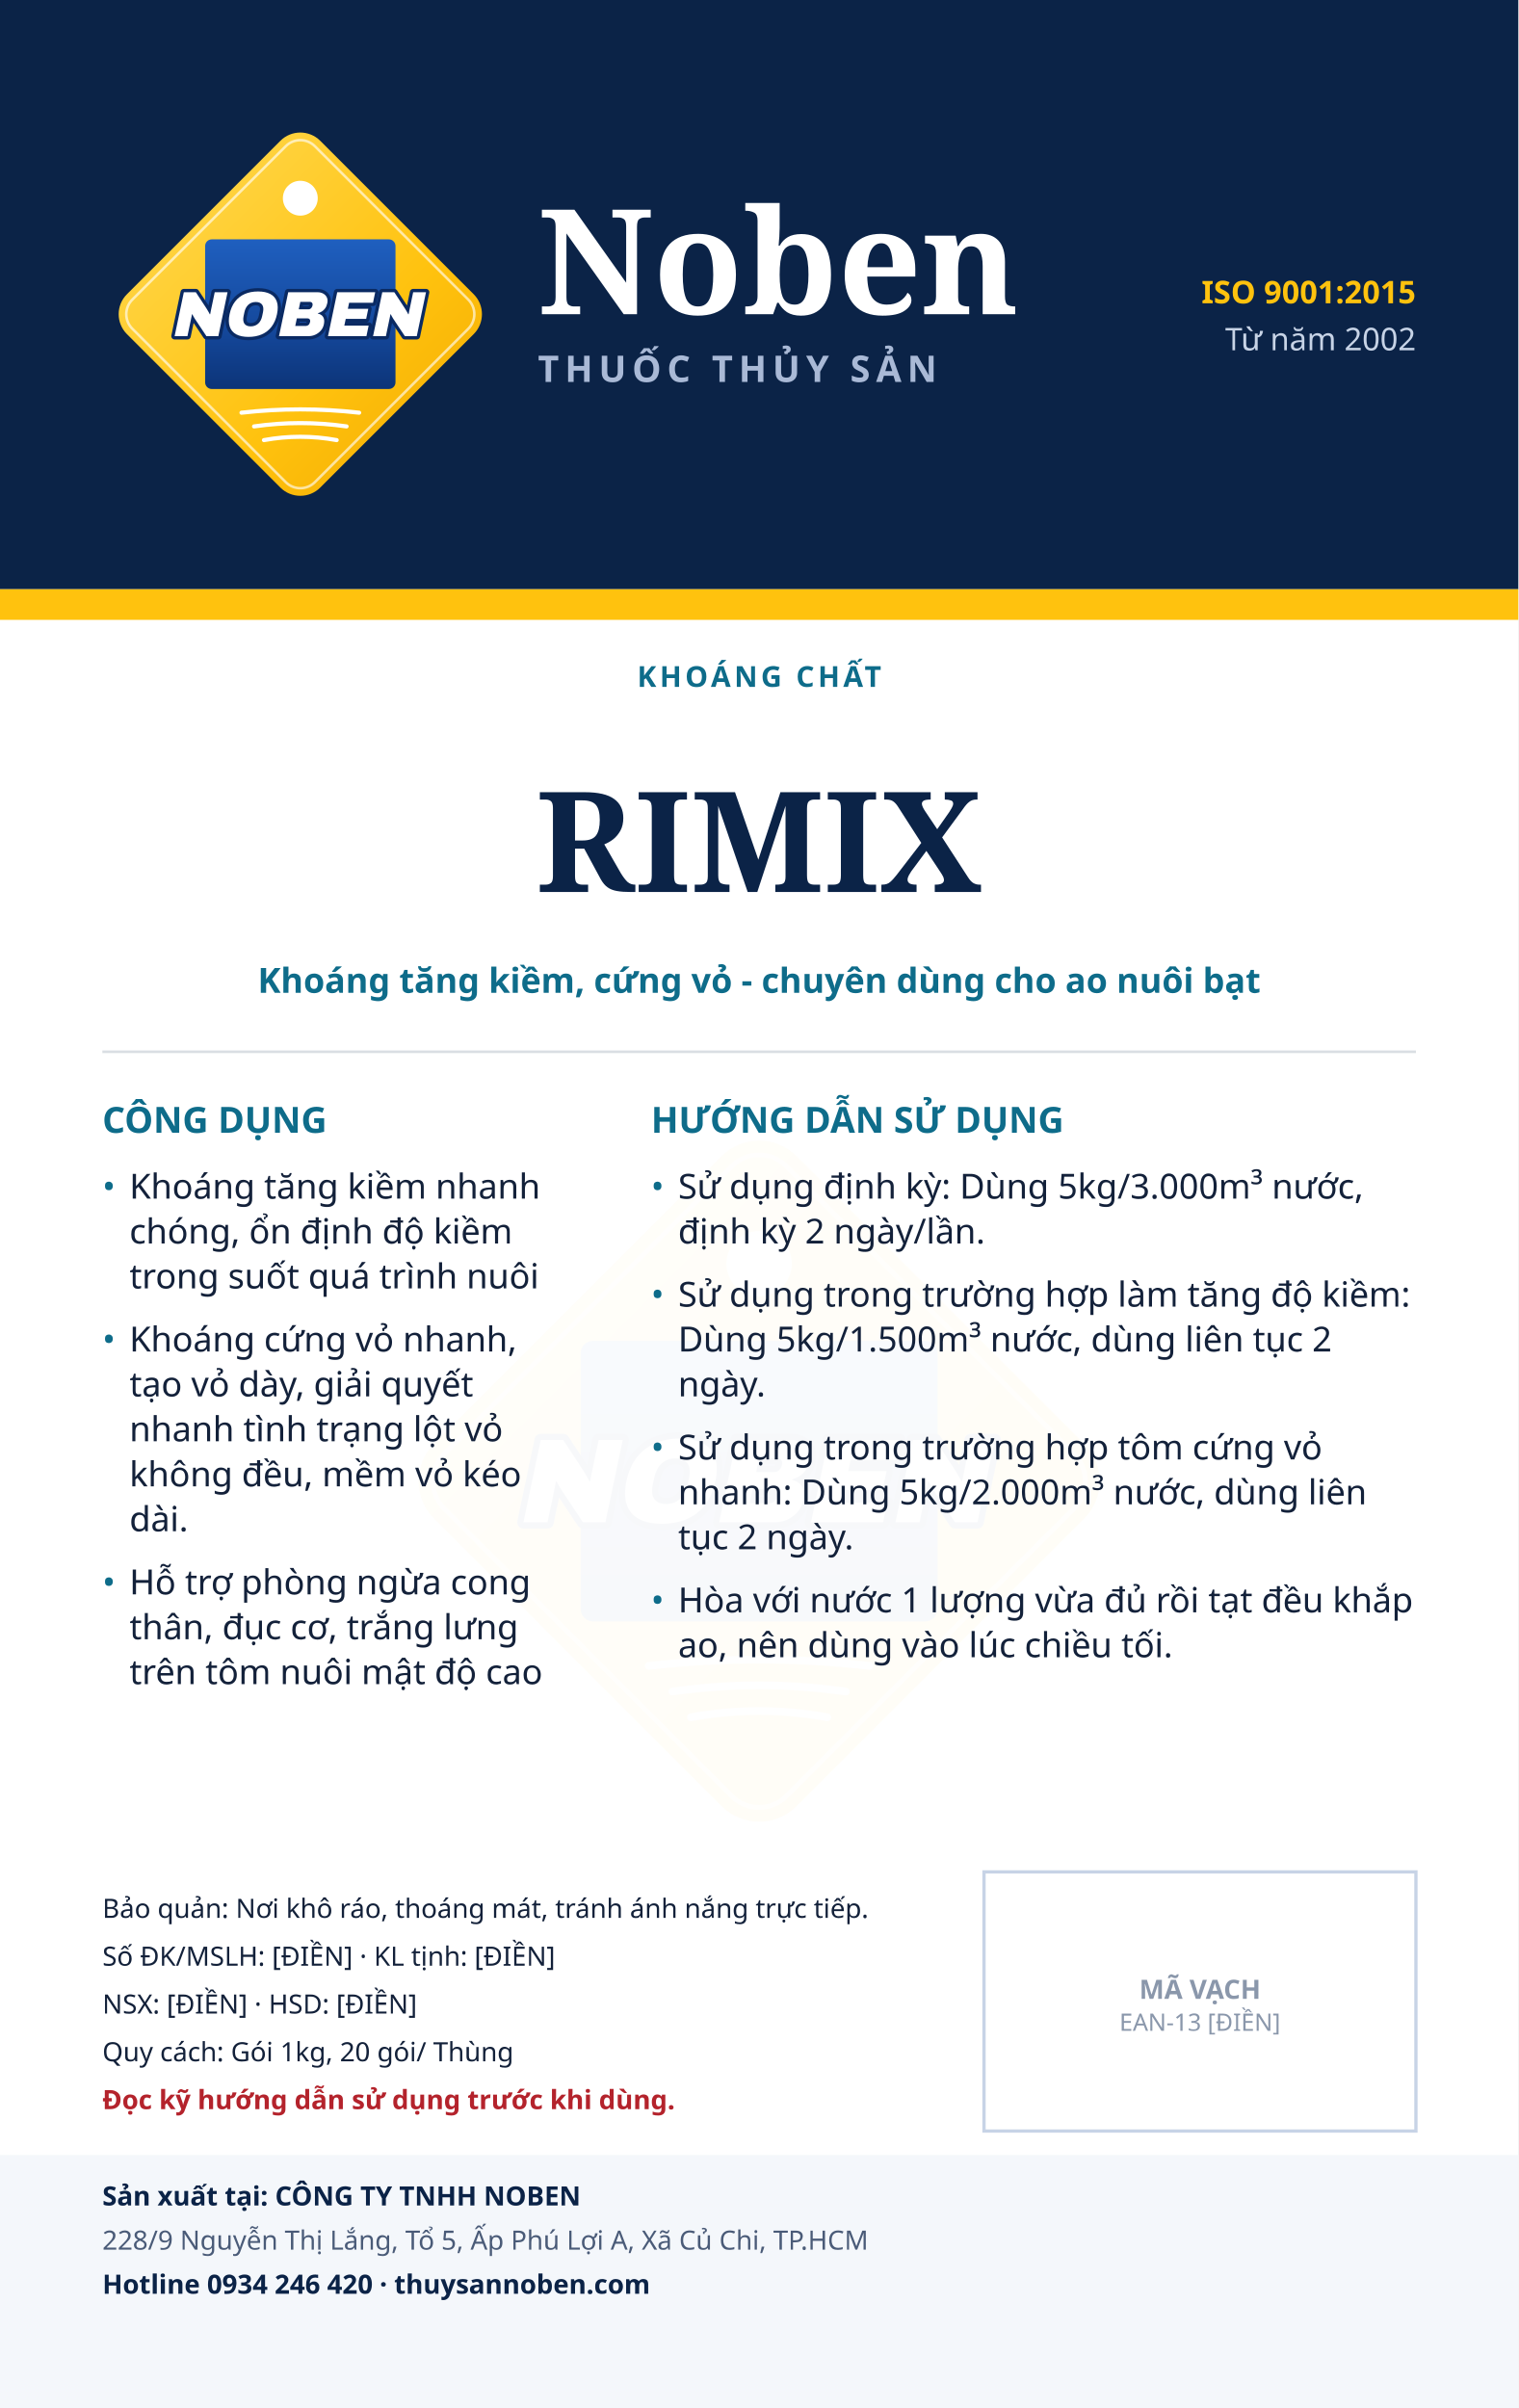
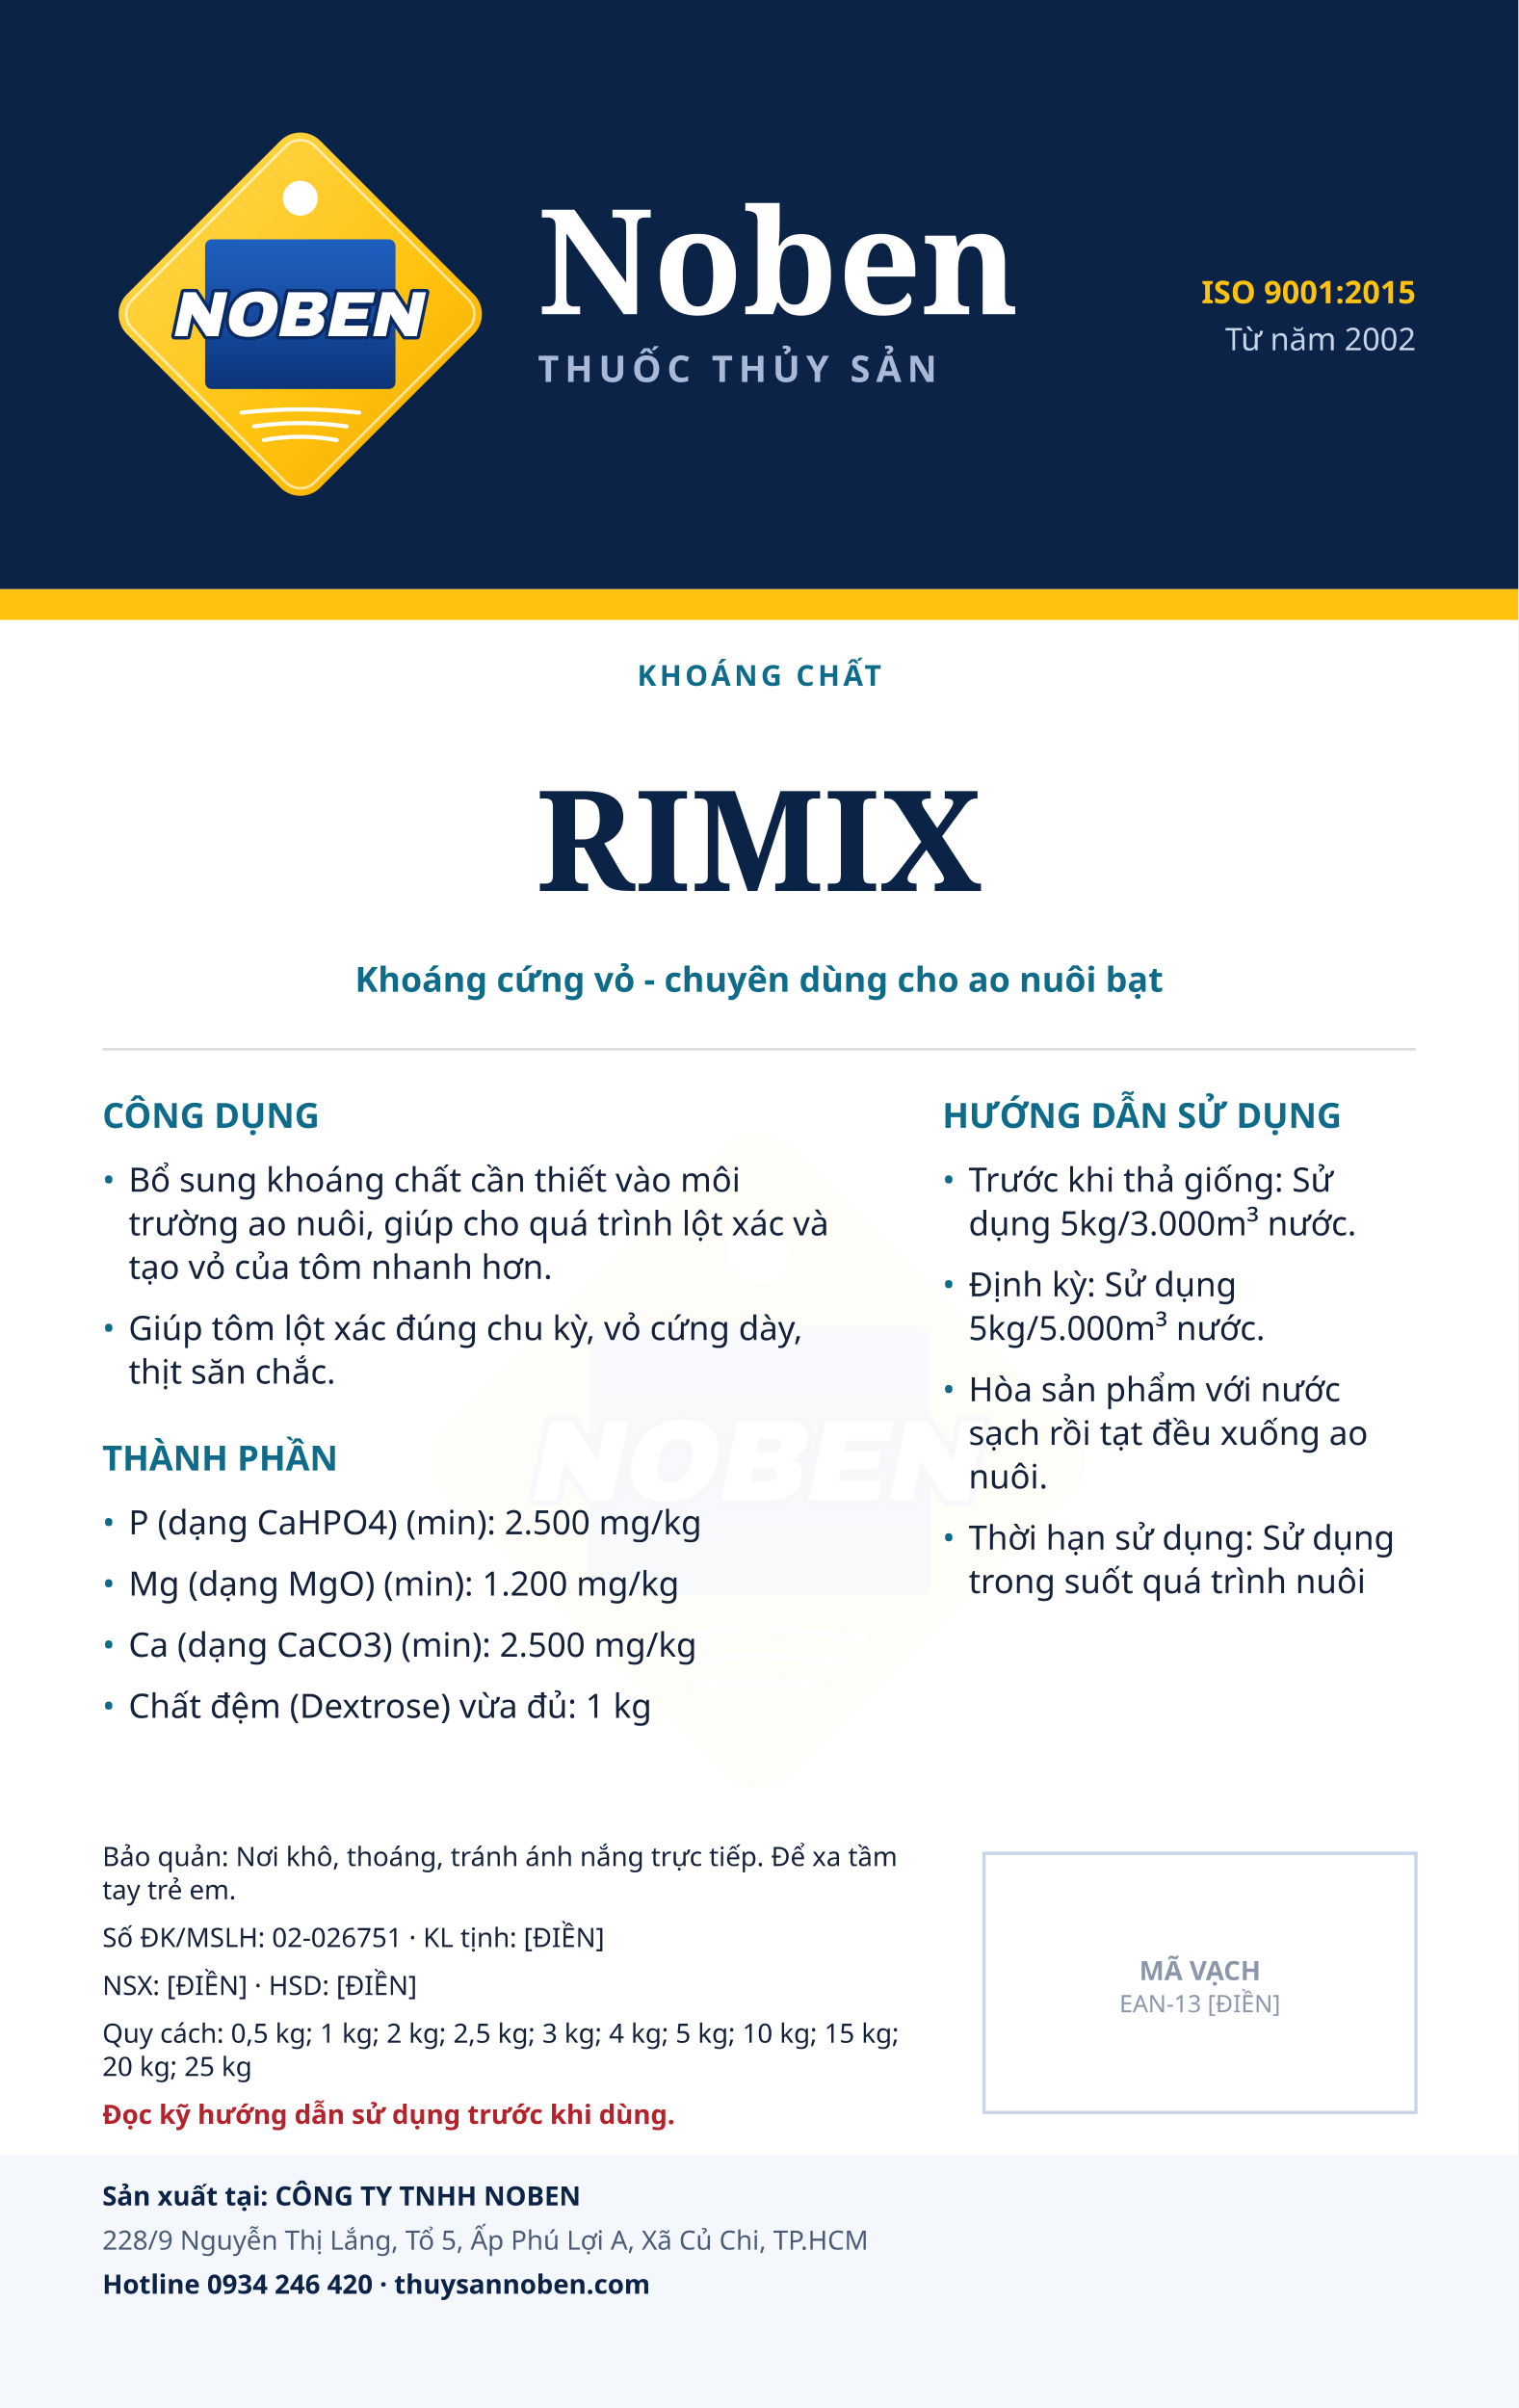
<svg xmlns="http://www.w3.org/2000/svg" xmlns:xlink="http://www.w3.org/1999/xlink" width="116mm" height="183.98mm" viewBox="-3 -3 116 183.98" data-trim="110 177.98" data-tran-le="3" data-an-toan="4.82">
  <defs>
    <clipPath id="nb-trang-giua">
      <rect x="0" y="44.36" width="110" height="117.29" />
    </clipPath>
  </defs>
  <g id="nen">
    <rect x="-3" y="-3" width="116" height="183.98" fill="#ffffff" />
    <rect x="-3" y="161.65" width="116" height="19.33" fill="#f4f7fb" />
    <g opacity="0.035" clip-path="url(#nb-trang-giua)">
-       <use href="#nb-mark-art" xlink:href="#nb-mark-art" transform="translate(26.64 81.81) scale(0.11077)" />
+       <use href="#nb-mark-art" xlink:href="#nb-mark-art" transform="translate(27.86 81.47) scale(0.10602)" />
    </g>
  </g>
  <g id="dai-thuong-hieu" data-khung="38.09 0 67.09 42.02">
    <rect x="-3" y="-3" width="116" height="45.02" fill="#0b2347" />
    <rect x="-3" y="42.02" width="116" height="2.34" fill="#ffc20e" />
    <text font-family="'Playfair Display ExtraBold', 'Playfair Display', serif" font-weight="800" font-size="11.18" fill="#ffffff" x="38.09" y="21.01">Noben</text>
    <text font-family="'Be Vietnam Pro SemiBold', 'Be Vietnam Pro', sans-serif" font-weight="600" font-size="2.79" fill="#a9b9d6" letter-spacing="0.45" x="38.09" y="26.18">THUỐC THỦY SẢN</text>
    <text font-family="'Be Vietnam Pro SemiBold', 'Be Vietnam Pro', sans-serif" font-weight="600" font-size="2.39" fill="#ffc20e" text-anchor="end" x="105.18" y="20.17">ISO 9001:2015</text>
    <text font-family="'Be Vietnam Pro', sans-serif" font-weight="400" font-size="2.39" fill="#c7d3e6" text-anchor="end" x="105.18" y="23.76">Từ năm 2002</text>
  </g>
  <g id="logo">
    <g transform="translate(4.82 5.88) scale(0.05908)">
      <g id="nb-mark-art">
        <defs>
          <linearGradient id="nb-g" x1="0" y1="0" x2="1" y2="1">
            <stop offset="0" stop-color="#ffdb57" />
            <stop offset=".618" stop-color="#ffc20e" />
            <stop offset="1" stop-color="#f2a900" />
          </linearGradient>
          <linearGradient id="nb-b" x1="0" y1="0" x2="0" y2="1">
            <stop offset="0" stop-color="#1f5fbf" />
            <stop offset=".618" stop-color="#14479a" />
            <stop offset="1" stop-color="#0c3478" />
          </linearGradient>
        </defs>
        <path d="M281.79 31.79 L480.21 230.21 A36.47 36.47 0 0 1 480.21 281.79 L281.79 480.21 A36.47 36.47 0 0 1 230.21 480.21 L31.79 281.79 A36.47 36.47 0 0 1 31.79 230.21 L230.21 31.79 A36.47 36.47 0 0 1 281.79 31.79 Z" fill="url(#nb-g)" />
        <path d="M274.83 38.76 L473.24 237.17 A26.62 26.62 0 0 1 473.24 274.83 L274.83 473.24 A26.62 26.62 0 0 1 237.17 473.24 L38.76 274.83 A26.62 26.62 0 0 1 38.76 237.17 L237.17 38.76 A26.62 26.62 0 0 1 274.83 38.76 Z" fill="none" stroke="#ffffff" stroke-opacity=".618" stroke-width="3.29" />
        <path d="M141.52 159.23 H370.48 A8.61 8.61 0 0 1 379.09 167.84 V344.16 A8.61 8.61 0 0 1 370.48 352.77 H141.52 A8.61 8.61 0 0 1 132.91 344.16 V167.84 A8.61 8.61 0 0 1 141.52 159.23 Z" fill="url(#nb-b)" />
        <circle cx="256" cy="106.02" r="22.54" fill="#ffffff" />
        <g transform="translate(93.46 284.39) scale(0.89704)">
          <g fill="none" stroke="#0a2a63" stroke-width="9.6" stroke-linejoin="round">
            <path transform="translate(-6.81 0)" d="M6.808 0.0 20.1 -63.296H37.396L52.312 -40.572Q52.947 -39.652 53.96 -37.904Q54.973 -36.156 56.022 -34.362Q57.071 -32.568 57.575 -31.464L58.074 -31.648Q58.523 -34.224 59.054 -36.754Q59.586 -39.284 59.856 -40.572L64.628 -63.296H83.12L69.828 0.0H52.624L35.765 -25.3Q34.587 -27.14 33.802 -28.658Q33.017 -30.176 32.295 -31.556L31.796 -31.372Q31.521 -29.624 31.154 -27.876Q30.787 -26.128 30.613 -25.3L25.3 0.0Z " />
            <path transform="translate(-7.2 0)" d="M113.676 1.104Q102.912 1.104 96.049 -2.576Q89.186 -6.256 86.674 -13.57Q84.162 -20.884 86.422 -31.648Q88.702 -42.504 94.276 -49.772Q99.85 -57.04 108.259 -60.72Q116.668 -64.4 127.432 -64.4Q138.288 -64.4 145.151 -60.72Q152.014 -57.04 154.536 -49.772Q157.058 -42.504 154.778 -31.648Q152.518 -20.884 146.934 -13.57Q141.35 -6.256 132.941 -2.576Q124.532 1.104 113.676 1.104ZM116.864 -14.076Q120.176 -14.076 122.928 -15.134Q125.68 -16.192 127.788 -18.124Q129.896 -20.056 131.294 -22.77Q132.692 -25.484 133.368 -28.704L134.604 -34.592Q135.281 -37.812 135.022 -40.526Q134.764 -43.24 133.468 -45.172Q132.172 -47.104 129.864 -48.162Q127.556 -49.22 124.244 -49.22Q120.932 -49.22 118.18 -48.162Q115.428 -47.104 113.366 -45.172Q111.304 -43.24 109.906 -40.526Q108.509 -37.812 107.832 -34.592L106.596 -28.704Q105.92 -25.484 106.178 -22.77Q106.436 -20.056 107.686 -18.124Q108.936 -16.192 111.244 -15.134Q113.552 -14.076 116.864 -14.076Z " />
            <path transform="translate(-7.59 0)" d="M158.08 0.0 171.372 -63.296H213.508Q218.292 -63.296 221.833 -61.318Q225.373 -59.34 227.031 -55.844Q228.689 -52.348 227.723 -47.748Q226.757 -43.148 224.667 -40.204Q222.577 -37.26 219.827 -35.558Q217.078 -33.856 214.052 -33.028L213.975 -32.66Q217.132 -31.924 219.469 -30.13Q221.807 -28.336 222.786 -25.116Q223.766 -21.896 222.704 -16.836Q221.641 -11.776 218.365 -8.004Q215.089 -4.232 210.504 -2.116Q205.92 0.0 200.768 0.0ZM181.503 -14.72H196.959Q199.075 -14.72 200.672 -16.192Q202.269 -17.664 202.888 -20.608Q203.177 -21.988 202.821 -23.138Q202.464 -24.288 201.542 -24.932Q200.619 -25.576 199.239 -25.576H183.783ZM186.526 -38.64H200.51Q201.982 -38.64 203.139 -39.33Q204.296 -40.02 205.165 -41.308Q206.033 -42.596 206.439 -44.528Q206.864 -46.552 205.783 -47.978Q204.703 -49.404 202.771 -49.404H188.787Z " />
            <path transform="translate(-7.8 0)" d="M228.932 0.0 242.224 -63.296H296.964L293.776 -48.116H259.368L257.533 -39.376H286.973L283.92 -24.84H254.48L252.452 -15.18H287.504L284.316 0.0Z " />
            <path transform="translate(-8 0)" d="M294.08 0.0 307.372 -63.296H324.668L339.584 -40.572Q340.219 -39.652 341.232 -37.904Q342.245 -36.156 343.294 -34.362Q344.343 -32.568 344.847 -31.464L345.346 -31.648Q345.795 -34.224 346.326 -36.754Q346.858 -39.284 347.128 -40.572L351.9 -63.296H370.392L357.1 0.0H339.896L323.037 -25.3Q321.859 -27.14 321.074 -28.658Q320.289 -30.176 319.567 -31.556L319.068 -31.372Q318.793 -29.624 318.426 -27.876Q318.059 -26.128 317.885 -25.3L312.572 0.0Z" />
          </g>
          <g fill="#ffffff">
            <path transform="translate(-6.81 0)" d="M6.808 0.0 20.1 -63.296H37.396L52.312 -40.572Q52.947 -39.652 53.96 -37.904Q54.973 -36.156 56.022 -34.362Q57.071 -32.568 57.575 -31.464L58.074 -31.648Q58.523 -34.224 59.054 -36.754Q59.586 -39.284 59.856 -40.572L64.628 -63.296H83.12L69.828 0.0H52.624L35.765 -25.3Q34.587 -27.14 33.802 -28.658Q33.017 -30.176 32.295 -31.556L31.796 -31.372Q31.521 -29.624 31.154 -27.876Q30.787 -26.128 30.613 -25.3L25.3 0.0Z " />
            <path transform="translate(-7.2 0)" d="M113.676 1.104Q102.912 1.104 96.049 -2.576Q89.186 -6.256 86.674 -13.57Q84.162 -20.884 86.422 -31.648Q88.702 -42.504 94.276 -49.772Q99.85 -57.04 108.259 -60.72Q116.668 -64.4 127.432 -64.4Q138.288 -64.4 145.151 -60.72Q152.014 -57.04 154.536 -49.772Q157.058 -42.504 154.778 -31.648Q152.518 -20.884 146.934 -13.57Q141.35 -6.256 132.941 -2.576Q124.532 1.104 113.676 1.104ZM116.864 -14.076Q120.176 -14.076 122.928 -15.134Q125.68 -16.192 127.788 -18.124Q129.896 -20.056 131.294 -22.77Q132.692 -25.484 133.368 -28.704L134.604 -34.592Q135.281 -37.812 135.022 -40.526Q134.764 -43.24 133.468 -45.172Q132.172 -47.104 129.864 -48.162Q127.556 -49.22 124.244 -49.22Q120.932 -49.22 118.18 -48.162Q115.428 -47.104 113.366 -45.172Q111.304 -43.24 109.906 -40.526Q108.509 -37.812 107.832 -34.592L106.596 -28.704Q105.92 -25.484 106.178 -22.77Q106.436 -20.056 107.686 -18.124Q108.936 -16.192 111.244 -15.134Q113.552 -14.076 116.864 -14.076Z " />
            <path transform="translate(-7.59 0)" d="M158.08 0.0 171.372 -63.296H213.508Q218.292 -63.296 221.833 -61.318Q225.373 -59.34 227.031 -55.844Q228.689 -52.348 227.723 -47.748Q226.757 -43.148 224.667 -40.204Q222.577 -37.26 219.827 -35.558Q217.078 -33.856 214.052 -33.028L213.975 -32.66Q217.132 -31.924 219.469 -30.13Q221.807 -28.336 222.786 -25.116Q223.766 -21.896 222.704 -16.836Q221.641 -11.776 218.365 -8.004Q215.089 -4.232 210.504 -2.116Q205.92 0.0 200.768 0.0ZM181.503 -14.72H196.959Q199.075 -14.72 200.672 -16.192Q202.269 -17.664 202.888 -20.608Q203.177 -21.988 202.821 -23.138Q202.464 -24.288 201.542 -24.932Q200.619 -25.576 199.239 -25.576H183.783ZM186.526 -38.64H200.51Q201.982 -38.64 203.139 -39.33Q204.296 -40.02 205.165 -41.308Q206.033 -42.596 206.439 -44.528Q206.864 -46.552 205.783 -47.978Q204.703 -49.404 202.771 -49.404H188.787Z " />
            <path transform="translate(-7.8 0)" d="M228.932 0.0 242.224 -63.296H296.964L293.776 -48.116H259.368L257.533 -39.376H286.973L283.92 -24.84H254.48L252.452 -15.18H287.504L284.316 0.0Z " />
            <path transform="translate(-8 0)" d="M294.08 0.0 307.372 -63.296H324.668L339.584 -40.572Q340.219 -39.652 341.232 -37.904Q342.245 -36.156 343.294 -34.362Q344.343 -32.568 344.847 -31.464L345.346 -31.648Q345.795 -34.224 346.326 -36.754Q346.858 -39.284 347.128 -40.572L351.9 -63.296H370.392L357.1 0.0H339.896L323.037 -25.3Q321.859 -27.14 321.074 -28.658Q320.289 -30.176 319.567 -31.556L319.068 -31.372Q318.793 -29.624 318.426 -27.876Q318.059 -26.128 317.885 -25.3L312.572 0.0Z" />
          </g>
        </g>
        <path d="M179.92 383.41 Q256 374.8 332.08 383.41 M196.19 401.13 Q256 392.52 315.81 401.13 M208.98 418.85 Q256 410.24 303.02 418.85" fill="none" stroke="#ffffff" stroke-width="5.32" stroke-linecap="round" />
      </g>
    </g>
  </g>
-   <g id="ten-san-pham" data-khung="4.82 44.36 100.36 35.96">
+   <g id="ten-san-pham" data-khung="4.82 44.36 100.36 35.68">
    <text font-family="'Be Vietnam Pro SemiBold', 'Be Vietnam Pro', sans-serif" font-weight="600" font-size="2.2" fill="#0e6c8a" text-anchor="middle" letter-spacing="0.26">
-       <tspan x="55" y="49.48">KHOÁNG CHẤT</tspan>
+       <tspan x="55" y="49.4">KHOÁNG CHẤT</tspan>
    </text>
    <text font-family="'Playfair Display ExtraBold', 'Playfair Display', serif" font-weight="800" font-size="10.68" fill="#0b2347" text-anchor="middle">
-       <tspan x="55" y="65.15">RIMIX</tspan>
+       <tspan x="55" y="65.07">RIMIX</tspan>
    </text>
    <text font-family="'Be Vietnam Pro SemiBold', 'Be Vietnam Pro', sans-serif" font-weight="600" font-size="2.64" fill="#0e6c8a" text-anchor="middle">
-       <tspan x="55" y="72.85">Khoáng tăng kiềm, cứng vỏ - chuyên dùng cho ao nuôi bạt</tspan>
+       <tspan x="55" y="72.77">Khoáng cứng vỏ - chuyên dùng cho ao nuôi bạt</tspan>
    </text>
  </g>
-   <g id="cong-dung" data-khung="4.82 80.32 36.12 46.06">
-     <line x1="4.82" y1="77.36" x2="105.18" y2="77.36" stroke="#0b2347" stroke-opacity="0.15" stroke-width="0.2" />
-     <text font-family="'Be Vietnam Pro SemiBold', 'Be Vietnam Pro', sans-serif" font-weight="600" font-size="2.75" fill="#0e6c8a">
-       <tspan x="4.82" y="83.55">CÔNG DỤNG</tspan>
+   <g id="cong-dung" data-khung="4.82 80.04 58.55 23.36">
+     <line x1="4.82" y1="77.17" x2="105.18" y2="77.17" stroke="#0b2347" stroke-opacity="0.15" stroke-width="0.2" />
+     <text font-family="'Be Vietnam Pro SemiBold', 'Be Vietnam Pro', sans-serif" font-weight="600" font-size="2.66" fill="#0e6c8a">
+       <tspan x="4.82" y="83.17">CÔNG DỤNG</tspan>
    </text>
-     <text font-family="'Be Vietnam Pro', sans-serif" font-weight="400" font-size="2.64" fill="#0e6c8a" x="4.82" y="88.58">•</text>
-     <text font-family="'Be Vietnam Pro', sans-serif" font-weight="400" font-size="2.64" fill="#13213a">
-       <tspan x="6.89" y="88.58">Khoáng tăng kiềm nhanh</tspan>
-       <tspan x="6.89" y="92.01">chóng, ổn định độ kiềm</tspan>
-       <tspan x="6.89" y="95.44">trong suốt quá trình nuôi</tspan>
+     <text font-family="'Be Vietnam Pro', sans-serif" font-weight="400" font-size="2.56" fill="#0e6c8a" x="4.82" y="88.05">•</text>
+     <text font-family="'Be Vietnam Pro', sans-serif" font-weight="400" font-size="2.56" fill="#13213a">
+       <tspan x="6.82" y="88.05">Bổ sung khoáng chất cần thiết vào môi</tspan>
+       <tspan x="6.82" y="91.38">trường ao nuôi, giúp cho quá trình lột xác và</tspan>
+       <tspan x="6.82" y="94.71">tạo vỏ của tôm nhanh hơn.</tspan>
    </text>
-     <text font-family="'Be Vietnam Pro', sans-serif" font-weight="400" font-size="2.64" fill="#0e6c8a" x="4.82" y="100.26">•</text>
-     <text font-family="'Be Vietnam Pro', sans-serif" font-weight="400" font-size="2.64" fill="#13213a">
-       <tspan x="6.89" y="100.26">Khoáng cứng vỏ nhanh,</tspan>
-       <tspan x="6.89" y="103.69">tạo vỏ dày, giải quyết</tspan>
-       <tspan x="6.89" y="107.12">nhanh tình trạng lột vỏ</tspan>
-       <tspan x="6.89" y="110.56">không đều, mềm vỏ kéo</tspan>
-       <tspan x="6.89" y="113.99">dài.</tspan>
-     </text>
-     <text font-family="'Be Vietnam Pro', sans-serif" font-weight="400" font-size="2.64" fill="#0e6c8a" x="4.82" y="118.81">•</text>
-     <text font-family="'Be Vietnam Pro', sans-serif" font-weight="400" font-size="2.64" fill="#13213a">
-       <tspan x="6.89" y="118.81">Hỗ trợ phòng ngừa cong</tspan>
-       <tspan x="6.89" y="122.24">thân, đục cơ, trắng lưng</tspan>
-       <tspan x="6.89" y="125.67">trên tôm nuôi mật độ cao</tspan>
+     <text font-family="'Be Vietnam Pro', sans-serif" font-weight="400" font-size="2.56" fill="#0e6c8a" x="4.82" y="99.38">•</text>
+     <text font-family="'Be Vietnam Pro', sans-serif" font-weight="400" font-size="2.56" fill="#13213a">
+       <tspan x="6.82" y="99.38">Giúp tôm lột xác đúng chu kỳ, vỏ cứng dày,</tspan>
+       <tspan x="6.82" y="102.71">thịt săn chắc.</tspan>
    </text>
  </g>
-   <g id="huong-dan" data-khung="46.74 80.32 58.44 44.02">
-     <text font-family="'Be Vietnam Pro SemiBold', 'Be Vietnam Pro', sans-serif" font-weight="600" font-size="2.75" fill="#0e6c8a">
-       <tspan x="46.74" y="83.55">HƯỚNG DẪN SỬ DỤNG</tspan>
+   <g id="huong-dan" data-khung="69 80.04 36.18 39.37">
+     <text font-family="'Be Vietnam Pro SemiBold', 'Be Vietnam Pro', sans-serif" font-weight="600" font-size="2.66" fill="#0e6c8a">
+       <tspan x="69" y="83.17">HƯỚNG DẪN SỬ DỤNG</tspan>
    </text>
-     <text font-family="'Be Vietnam Pro', sans-serif" font-weight="400" font-size="2.64" fill="#0e6c8a" x="46.74" y="88.58">•</text>
-     <text font-family="'Be Vietnam Pro', sans-serif" font-weight="400" font-size="2.64" fill="#13213a">
-       <tspan x="48.81" y="88.58">Sử dụng định kỳ: Dùng 5kg/3.000m³ nước,</tspan>
-       <tspan x="48.81" y="92.01">định kỳ 2 ngày/lần.</tspan>
+     <text font-family="'Be Vietnam Pro', sans-serif" font-weight="400" font-size="2.56" fill="#0e6c8a" x="69" y="88.05">•</text>
+     <text font-family="'Be Vietnam Pro', sans-serif" font-weight="400" font-size="2.56" fill="#13213a">
+       <tspan x="71" y="88.05">Trước khi thả giống: Sử</tspan>
+       <tspan x="71" y="91.38">dụng 5kg/3.000m³ nước.</tspan>
    </text>
-     <text font-family="'Be Vietnam Pro', sans-serif" font-weight="400" font-size="2.64" fill="#0e6c8a" x="46.74" y="96.83">•</text>
-     <text font-family="'Be Vietnam Pro', sans-serif" font-weight="400" font-size="2.64" fill="#13213a">
-       <tspan x="48.81" y="96.83">Sử dụng trong trường hợp làm tăng độ kiềm:</tspan>
-       <tspan x="48.81" y="100.26">Dùng 5kg/1.500m³ nước, dùng liên tục 2</tspan>
-       <tspan x="48.81" y="103.69">ngày.</tspan>
+     <text font-family="'Be Vietnam Pro', sans-serif" font-weight="400" font-size="2.56" fill="#0e6c8a" x="69" y="96.05">•</text>
+     <text font-family="'Be Vietnam Pro', sans-serif" font-weight="400" font-size="2.56" fill="#13213a">
+       <tspan x="71" y="96.05">Định kỳ: Sử dụng</tspan>
+       <tspan x="71" y="99.38">5kg/5.000m³ nước.</tspan>
    </text>
-     <text font-family="'Be Vietnam Pro', sans-serif" font-weight="400" font-size="2.64" fill="#0e6c8a" x="46.74" y="108.51">•</text>
-     <text font-family="'Be Vietnam Pro', sans-serif" font-weight="400" font-size="2.64" fill="#13213a">
-       <tspan x="48.81" y="108.51">Sử dụng trong trường hợp tôm cứng vỏ</tspan>
-       <tspan x="48.81" y="111.94">nhanh: Dùng 5kg/2.000m³ nước, dùng liên</tspan>
-       <tspan x="48.81" y="115.37">tục 2 ngày.</tspan>
+     <text font-family="'Be Vietnam Pro', sans-serif" font-weight="400" font-size="2.56" fill="#0e6c8a" x="69" y="104.06">•</text>
+     <text font-family="'Be Vietnam Pro', sans-serif" font-weight="400" font-size="2.56" fill="#13213a">
+       <tspan x="71" y="104.06">Hòa sản phẩm với nước</tspan>
+       <tspan x="71" y="107.39">sạch rồi tạt đều xuống ao</tspan>
+       <tspan x="71" y="110.72">nuôi.</tspan>
    </text>
-     <text font-family="'Be Vietnam Pro', sans-serif" font-weight="400" font-size="2.64" fill="#0e6c8a" x="46.74" y="120.19">•</text>
-     <text font-family="'Be Vietnam Pro', sans-serif" font-weight="400" font-size="2.64" fill="#13213a">
-       <tspan x="48.81" y="120.19">Hòa với nước 1 lượng vừa đủ rồi tạt đều khắp</tspan>
-       <tspan x="48.81" y="123.62">ao, nên dùng vào lúc chiều tối.</tspan>
+     <text font-family="'Be Vietnam Pro', sans-serif" font-weight="400" font-size="2.56" fill="#0e6c8a" x="69" y="115.39">•</text>
+     <text font-family="'Be Vietnam Pro', sans-serif" font-weight="400" font-size="2.56" fill="#13213a">
+       <tspan x="71" y="115.39">Thời hạn sử dụng: Sử dụng</tspan>
+       <tspan x="71" y="118.72">trong suốt quá trình nuôi</tspan>
    </text>
  </g>
-   <g id="thanh-phan">
- </g>
-   <g id="phap-ly" data-khung="4.82 140.02 100.36 33.14">
+   <g id="thanh-phan" data-khung="4.82 106.22 58.55 22.72">
+     <text font-family="'Be Vietnam Pro SemiBold', 'Be Vietnam Pro', sans-serif" font-weight="600" font-size="2.66" fill="#0e6c8a">
+       <tspan x="4.82" y="109.35">THÀNH PHẦN</tspan>
+     </text>
+     <text font-family="'Be Vietnam Pro', sans-serif" font-weight="400" font-size="2.56" fill="#0e6c8a" x="4.82" y="114.23">•</text>
+     <text font-family="'Be Vietnam Pro', sans-serif" font-weight="400" font-size="2.56" fill="#13213a">
+       <tspan x="6.82" y="114.23">P (dạng CaHPO4) (min): 2.500 mg/kg</tspan>
+     </text>
+     <text font-family="'Be Vietnam Pro', sans-serif" font-weight="400" font-size="2.56" fill="#0e6c8a" x="4.82" y="118.91">•</text>
+     <text font-family="'Be Vietnam Pro', sans-serif" font-weight="400" font-size="2.56" fill="#13213a">
+       <tspan x="6.82" y="118.91">Mg (dạng MgO) (min): 1.200 mg/kg</tspan>
+     </text>
+     <text font-family="'Be Vietnam Pro', sans-serif" font-weight="400" font-size="2.56" fill="#0e6c8a" x="4.82" y="123.58">•</text>
+     <text font-family="'Be Vietnam Pro', sans-serif" font-weight="400" font-size="2.56" fill="#13213a">
+       <tspan x="6.82" y="123.58">Ca (dạng CaCO3) (min): 2.500 mg/kg</tspan>
+     </text>
+     <text font-family="'Be Vietnam Pro', sans-serif" font-weight="400" font-size="2.56" fill="#0e6c8a" x="4.82" y="128.25">•</text>
+     <text font-family="'Be Vietnam Pro', sans-serif" font-weight="400" font-size="2.56" fill="#13213a">
+       <tspan x="6.82" y="128.25">Chất đệm (Dextrose) vừa đủ: 1 kg</tspan>
+     </text>
+   </g>
+   <g id="phap-ly" data-khung="4.82 137.18 100.36 35.98">
    <text font-family="'Be Vietnam Pro', sans-serif" font-weight="400" font-size="2.03" fill="#13213a">
-       <tspan x="4.82" y="143.53">Bảo quản: Nơi khô ráo, thoáng mát, tránh ánh nắng trực tiếp.</tspan>
+       <tspan x="4.82" y="139.57">Bảo quản: Nơi khô, thoáng, tránh ánh nắng trực tiếp. Để xa tầm</tspan>
+       <tspan x="4.82" y="142.11">tay trẻ em.</tspan>
    </text>
    <text font-family="'Be Vietnam Pro', sans-serif" font-weight="400" font-size="2.03" fill="#13213a">
-       <tspan x="4.82" y="147.19">Số ĐK/MSLH: [ĐIỀN] · KL tịnh: [ĐIỀN]</tspan>
+       <tspan x="4.82" y="145.76">Số ĐK/MSLH: 02-026751 · KL tịnh: [ĐIỀN]</tspan>
    </text>
    <text font-family="'Be Vietnam Pro', sans-serif" font-weight="400" font-size="2.03" fill="#13213a">
-       <tspan x="4.82" y="150.84">NSX: [ĐIỀN] · HSD: [ĐIỀN]</tspan>
+       <tspan x="4.82" y="149.42">NSX: [ĐIỀN] · HSD: [ĐIỀN]</tspan>
    </text>
    <text font-family="'Be Vietnam Pro', sans-serif" font-weight="400" font-size="2.03" fill="#13213a">
-       <tspan x="4.82" y="154.49">Quy cách: Gói 1kg, 20 gói/ Thùng</tspan>
+       <tspan x="4.82" y="153.07">Quy cách: 0,5 kg; 1 kg; 2 kg; 2,5 kg; 3 kg; 4 kg; 5 kg; 10 kg; 15 kg;</tspan>
+       <tspan x="4.82" y="155.61">20 kg; 25 kg</tspan>
    </text>
    <text font-family="'Be Vietnam Pro SemiBold', 'Be Vietnam Pro', sans-serif" font-weight="600" font-size="2.03" fill="#b4232c">
-       <tspan x="4.82" y="158.15">Đọc kỹ hướng dẫn sử dụng trước khi dùng.</tspan>
+       <tspan x="4.82" y="159.27">Đọc kỹ hướng dẫn sử dụng trước khi dùng.</tspan>
    </text>
    <text font-family="'Be Vietnam Pro SemiBold', 'Be Vietnam Pro', sans-serif" font-weight="600" font-size="2.03" fill="#0b2347">
      <tspan x="4.82" y="165.51">Sản xuất tại: CÔNG TY TNHH NOBEN</tspan>
    </text>
    <text font-family="'Be Vietnam Pro', sans-serif" font-weight="400" font-size="2.03" fill="#4a5b78">
      <tspan x="4.82" y="168.88">228/9 Nguyễn Thị Lắng, Tổ 5, Ấp Phú Lợi A, Xã Củ Chi, TP.HCM</tspan>
    </text>
    <text font-family="'Be Vietnam Pro SemiBold', 'Be Vietnam Pro', sans-serif" font-weight="600" font-size="2.03" fill="#0b2347">
      <tspan x="4.82" y="172.25">Hotline 0934 246 420 · thuysannoben.com</tspan>
    </text>
  </g>
-   <g id="ma-vach" data-khung="72.18 140.02 33 19.8">
-     <rect x="72.18" y="140.02" width="33" height="19.8" fill="#ffffff" stroke="#c7d3e6" stroke-width="0.25" />
-     <text font-family="'Be Vietnam Pro SemiBold', 'Be Vietnam Pro', sans-serif" font-weight="600" font-size="2.03" fill="#8a97ab" text-anchor="middle" x="88.68" y="149.72">MÃ VẠCH</text>
-     <text font-family="'Be Vietnam Pro', sans-serif" font-weight="400" font-size="1.83" fill="#8a97ab" text-anchor="middle" x="88.68" y="152.16">EAN-13 [ĐIỀN]</text>
+   <g id="ma-vach" data-khung="72.18 138.6 33 19.8">
+     <rect x="72.18" y="138.6" width="33" height="19.8" fill="#ffffff" stroke="#c7d3e6" stroke-width="0.25" />
+     <text font-family="'Be Vietnam Pro SemiBold', 'Be Vietnam Pro', sans-serif" font-weight="600" font-size="2.03" fill="#8a97ab" text-anchor="middle" x="88.68" y="148.29">MÃ VẠCH</text>
+     <text font-family="'Be Vietnam Pro', sans-serif" font-weight="400" font-size="1.83" fill="#8a97ab" text-anchor="middle" x="88.68" y="150.74">EAN-13 [ĐIỀN]</text>
  </g>
  <g id="vung-an-toan" display="none">
    <rect x="-3" y="-3" width="116" height="183.98" fill="none" stroke="#e6007e" stroke-width="0.2" />
    <rect x="0" y="0" width="110" height="177.98" fill="none" stroke="#00a0e9" stroke-width="0.25" />
    <rect x="4.82" y="4.82" width="100.36" height="168.34" fill="none" stroke="#2fb34a" stroke-width="0.2" stroke-dasharray="1 1" />
    <line x1="0" y1="110" x2="110" y2="110" stroke="#ffc20e" stroke-width="0.2" stroke-dasharray="2 1" />
  </g>
</svg>
